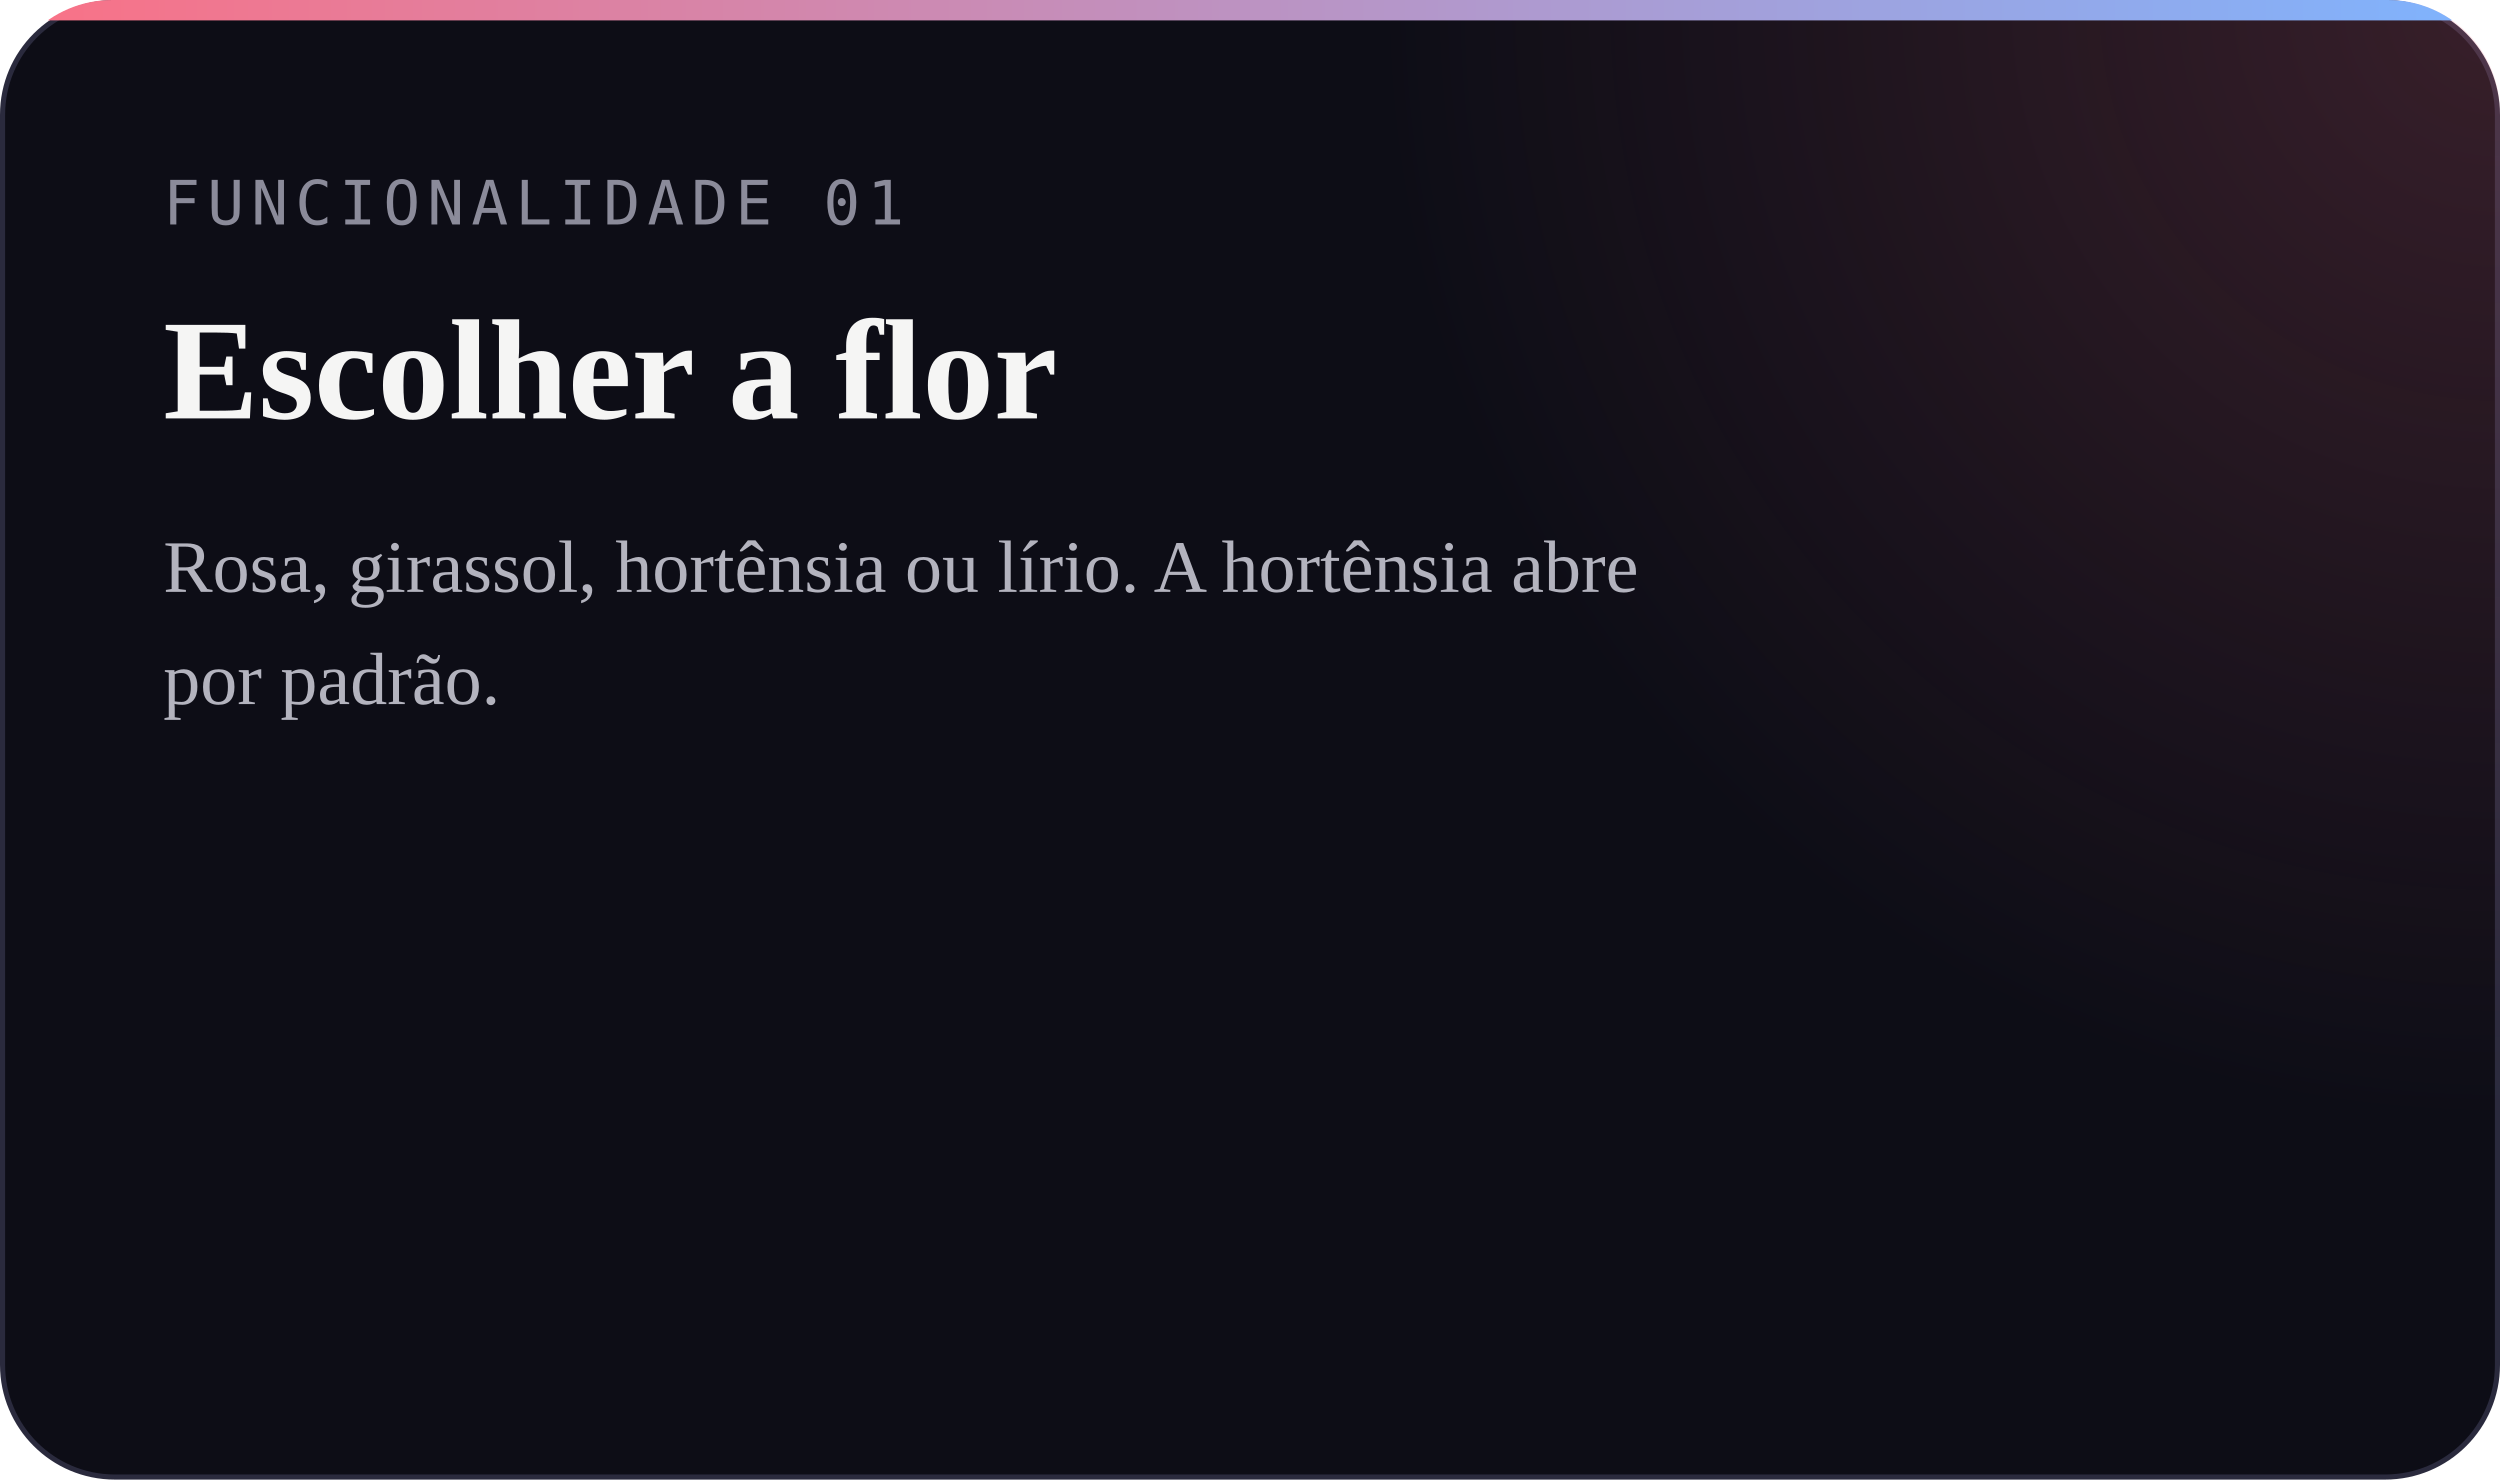
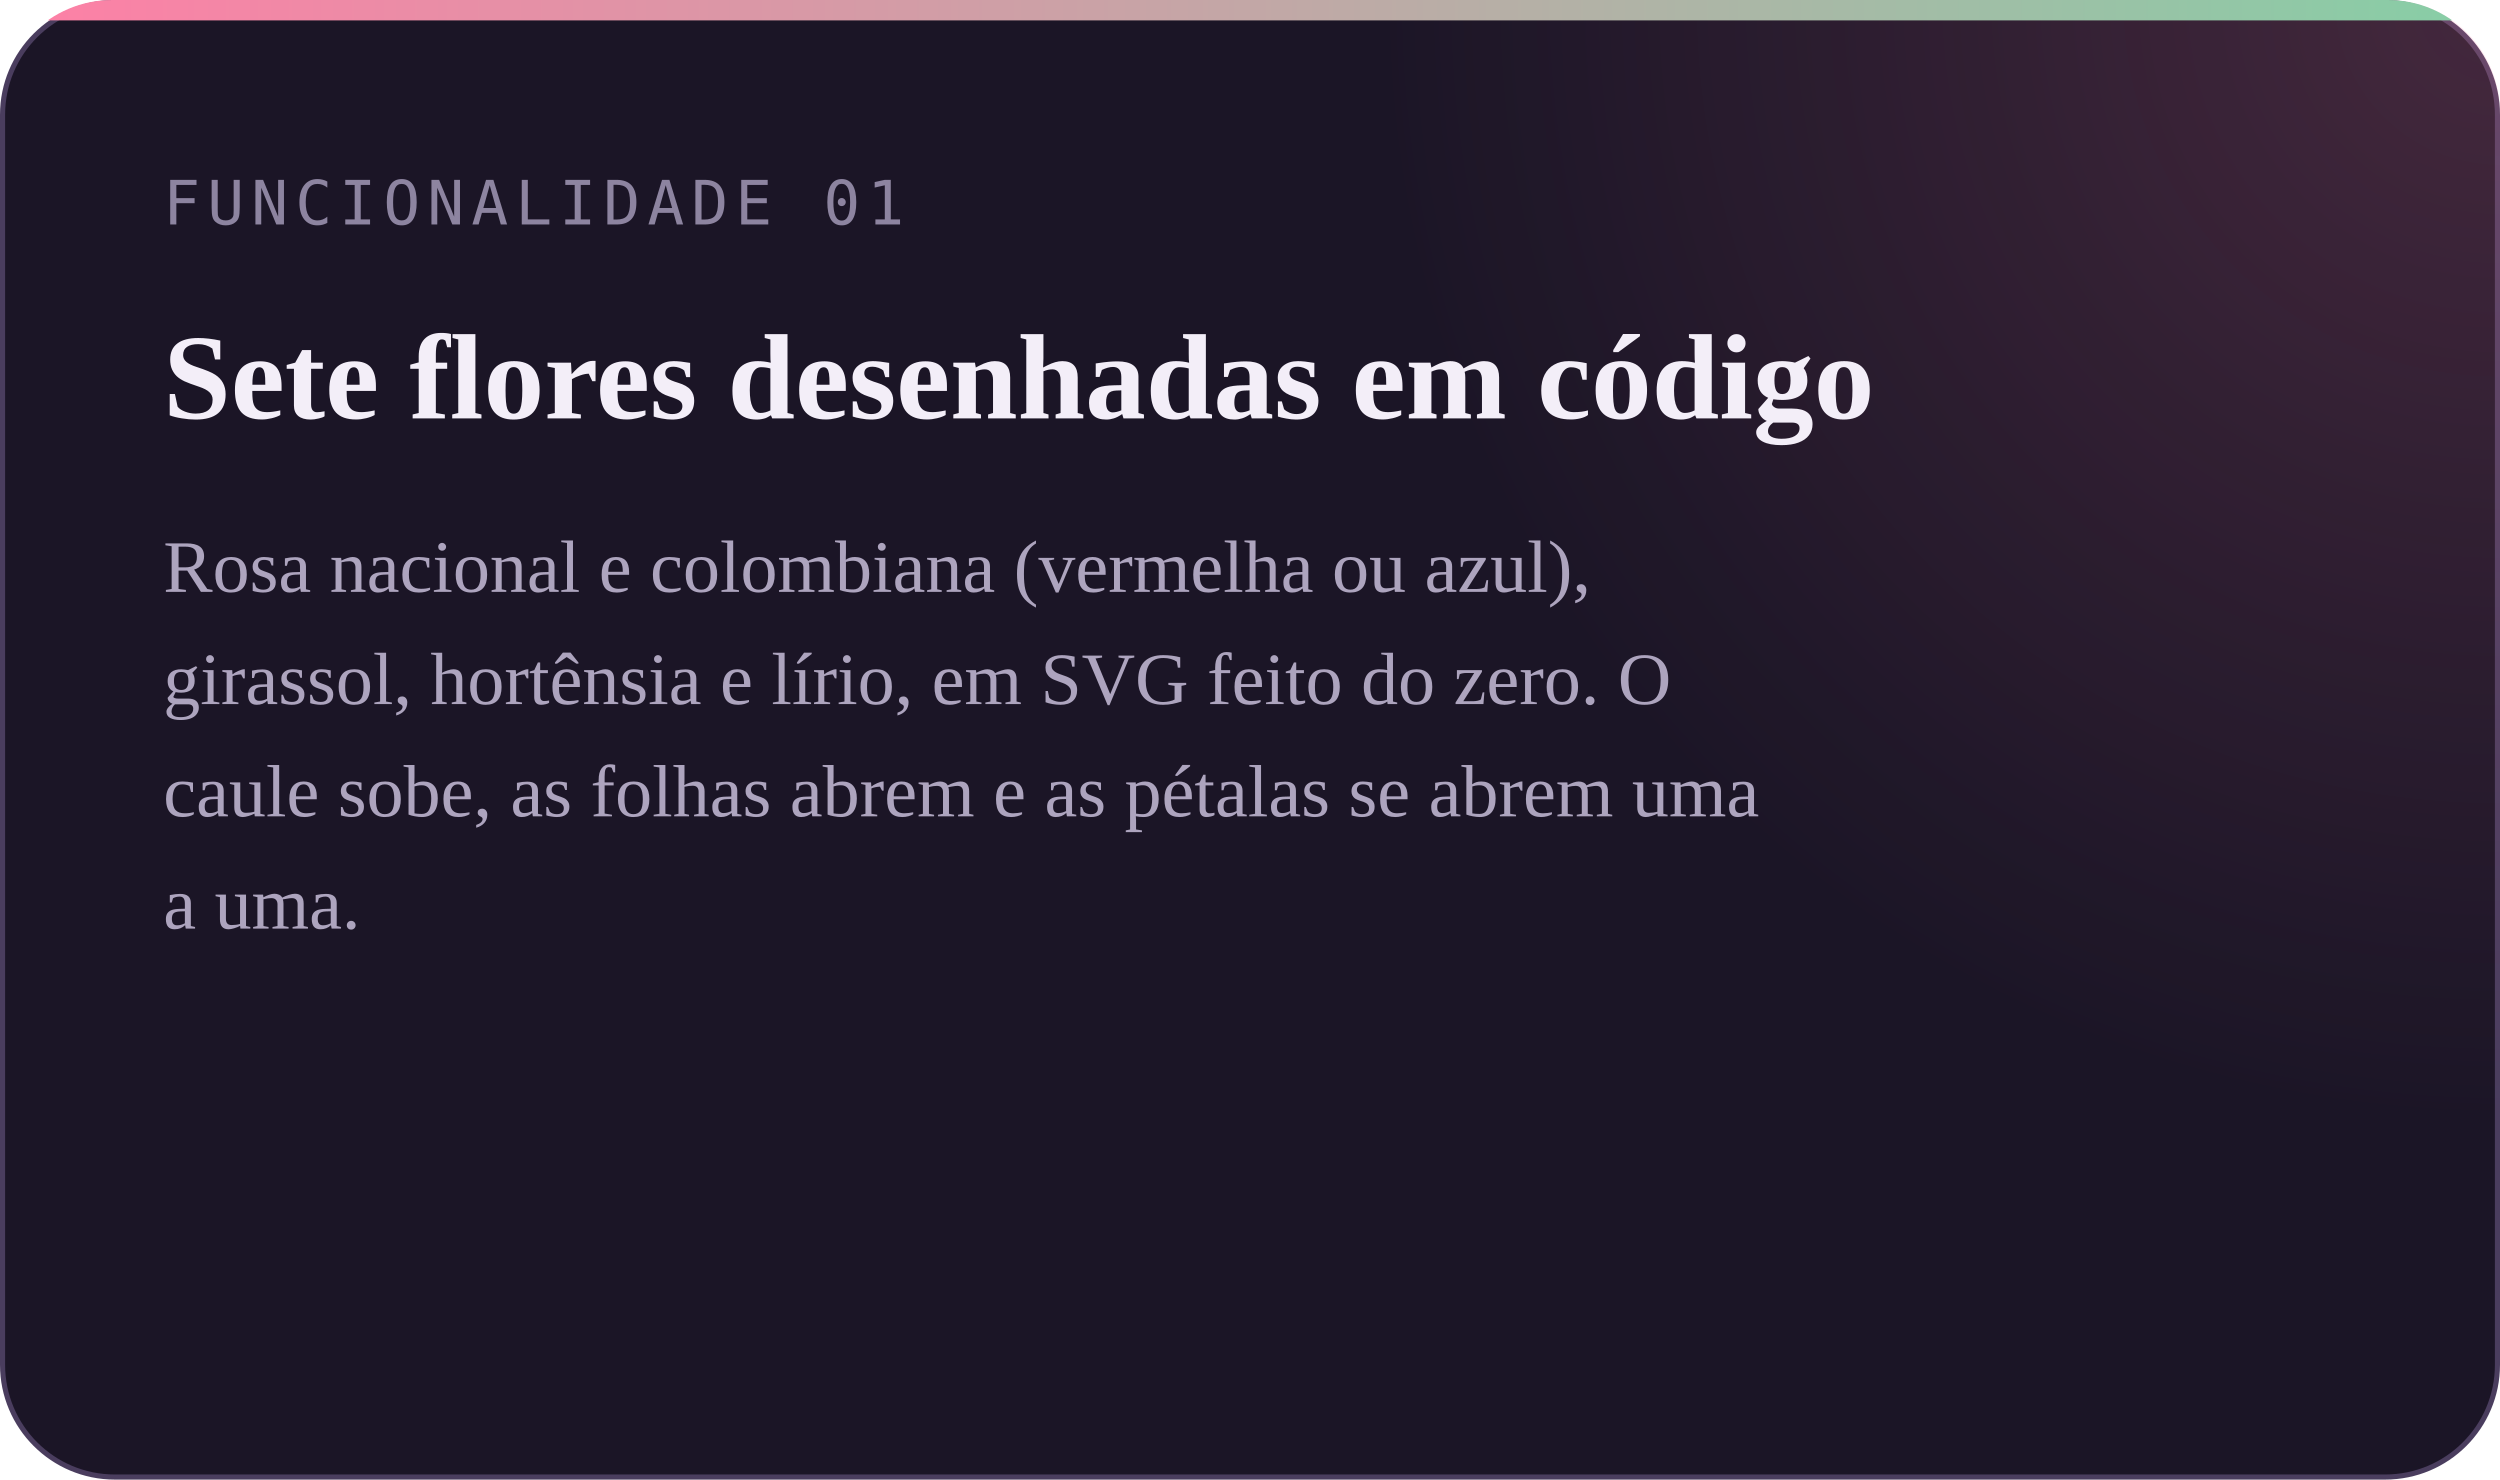
- <svg xmlns="http://www.w3.org/2000/svg" width="490" height="290" viewBox="0 0 490 290" role="img" aria-label="Escolher a flor. Rosa, girassol, hortênsia ou lírio. A hortênsia abre por padrão.">
+ <svg xmlns="http://www.w3.org/2000/svg" width="490" height="290" viewBox="0 0 490 290" role="img" aria-label="Sete flores desenhadas em código. Rosa nacional e colombiana (vermelha ou azul), girassol, hortênsia e lírio, em SVG feito do zero. O caule sobe, as folhas abrem e as pétalas se abrem uma a uma.">
  <defs>
    <linearGradient id="g" x1="0" y1="0" x2="1" y2="0">
-       <stop offset="0" stop-color="#fb7185" />
-       <stop offset="1" stop-color="#7db4ff" />
+       <stop offset="0" stop-color="#ff7fa6" />
+       <stop offset="1" stop-color="#86cfa6" />
    </linearGradient>
    <radialGradient id="fc" gradientUnits="userSpaceOnUse" cx="490" cy="0" r="220">
-       <stop offset="0" stop-color="#fb7185" stop-opacity="0.18" />
-       <stop offset="1" stop-color="#fb7185" stop-opacity="0" />
+       <stop offset="0" stop-color="#ff7fa6" stop-opacity="0.18" />
+       <stop offset="1" stop-color="#ff7fa6" stop-opacity="0" />
    </radialGradient>
    <clipPath id="fk">
      <rect width="490" height="290" rx="22" />
    </clipPath>
  </defs>
-   <rect x="0.5" y="0.5" width="489" height="289" rx="22" fill="#0d0d16" stroke="#2a2a3d" />
+   <rect x="0.5" y="0.5" width="489" height="289" rx="22" fill="#1b1526" stroke="#4a3d5e" />
  <g clip-path="url(#fk)">
    <rect width="490" height="290" fill="url(#fc)" />
    <rect width="490" height="4" fill="url(#g)" />
  </g>
-   <text x="32" y="44" font-family="'Cascadia Code',Menlo,Consolas,monospace" font-size="12" letter-spacing="1.4" fill="#8b8b9a">FUNCIONALIDADE 01</text>
-   <text x="32" y="82" font-family="'Cormorant Garamond',Georgia,'Times New Roman',serif" font-size="28" font-weight="700" fill="#f5f5f4">Escolher a flor</text>
-   <text x="32" y="116" font-family="'Cormorant Garamond',Georgia,'Times New Roman',serif" font-size="14.5" fill="#b3b3be">Rosa, girassol, hortênsia ou lírio. A hortênsia abre</text>
-   <text x="32" y="138" font-family="'Cormorant Garamond',Georgia,'Times New Roman',serif" font-size="14.5" fill="#b3b3be">por padrão.</text>
+   <text x="32" y="44" font-family="'Cascadia Code',Menlo,Consolas,monospace" font-size="12" letter-spacing="1.4" fill="#8d84a0">FUNCIONALIDADE 01</text>
+   <text x="32" y="82" font-family="Fraunces,Georgia,'Times New Roman',serif" font-size="23.8" font-weight="700" fill="#f3eef8">Sete flores desenhadas em código</text>
+   <text x="32" y="116" font-family="Fraunces,Georgia,'Times New Roman',serif" font-size="14.5" fill="#ada4be">Rosa nacional e colombiana (vermelha ou azul),</text>
+   <text x="32" y="138" font-family="Fraunces,Georgia,'Times New Roman',serif" font-size="14.5" fill="#ada4be">girassol, hortênsia e lírio, em SVG feito do zero. O</text>
+   <text x="32" y="160" font-family="Fraunces,Georgia,'Times New Roman',serif" font-size="14.5" fill="#ada4be">caule sobe, as folhas abrem e as pétalas se abrem uma</text>
+   <text x="32" y="182" font-family="Fraunces,Georgia,'Times New Roman',serif" font-size="14.5" fill="#ada4be">a uma.</text>
</svg>
